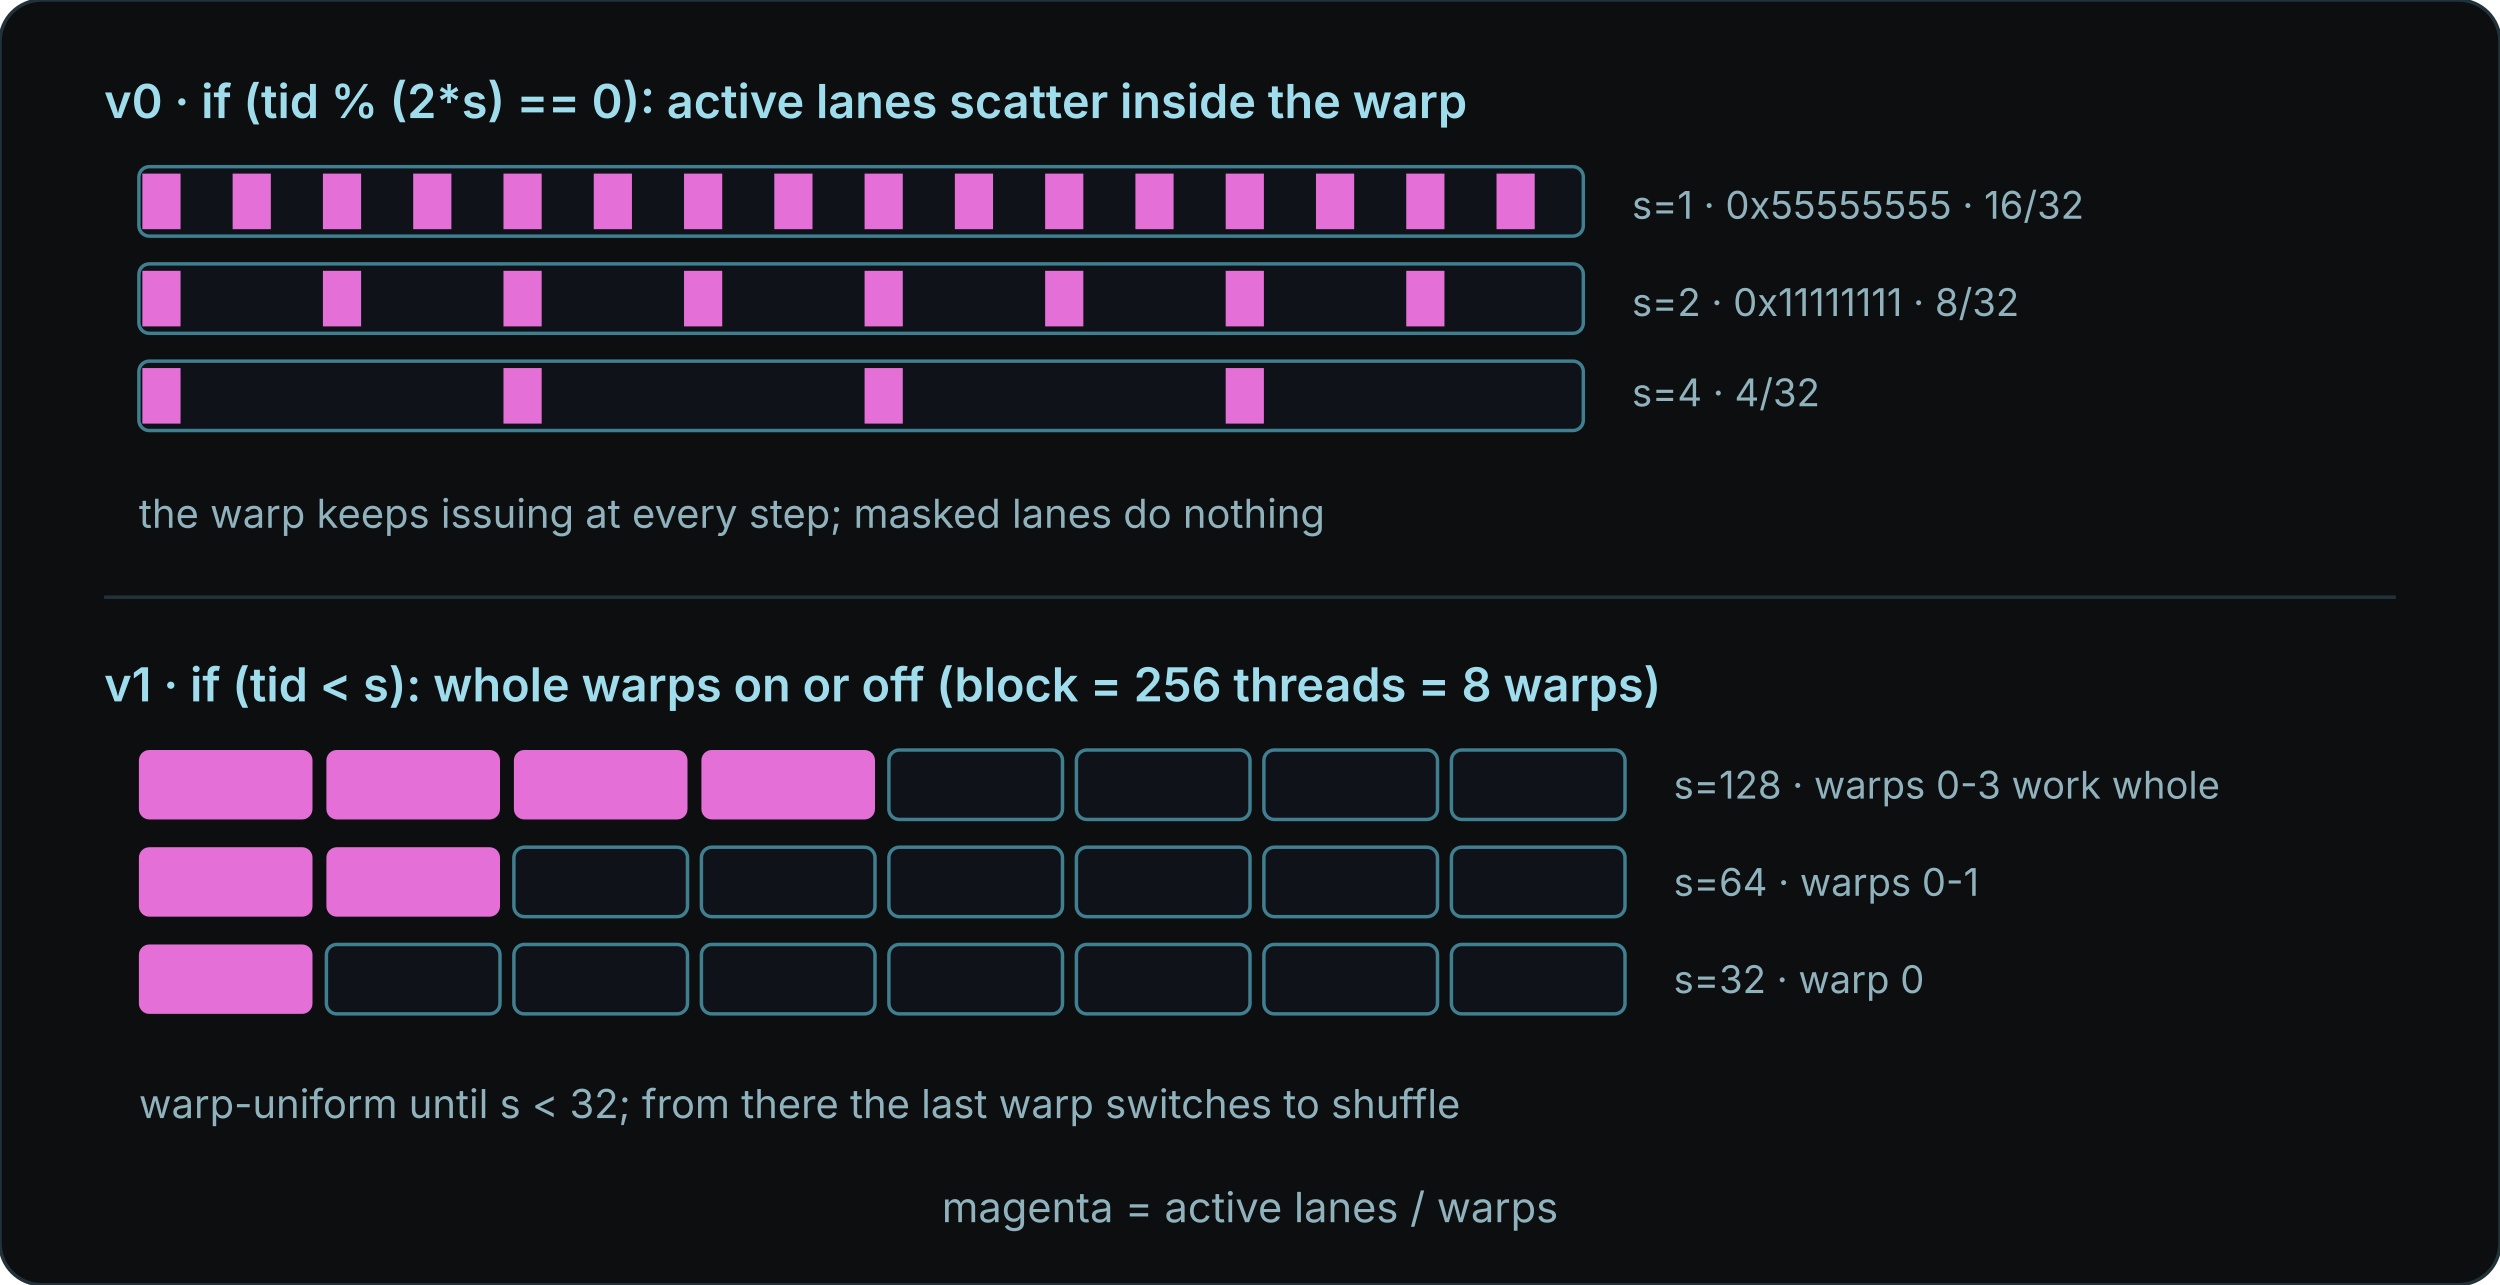
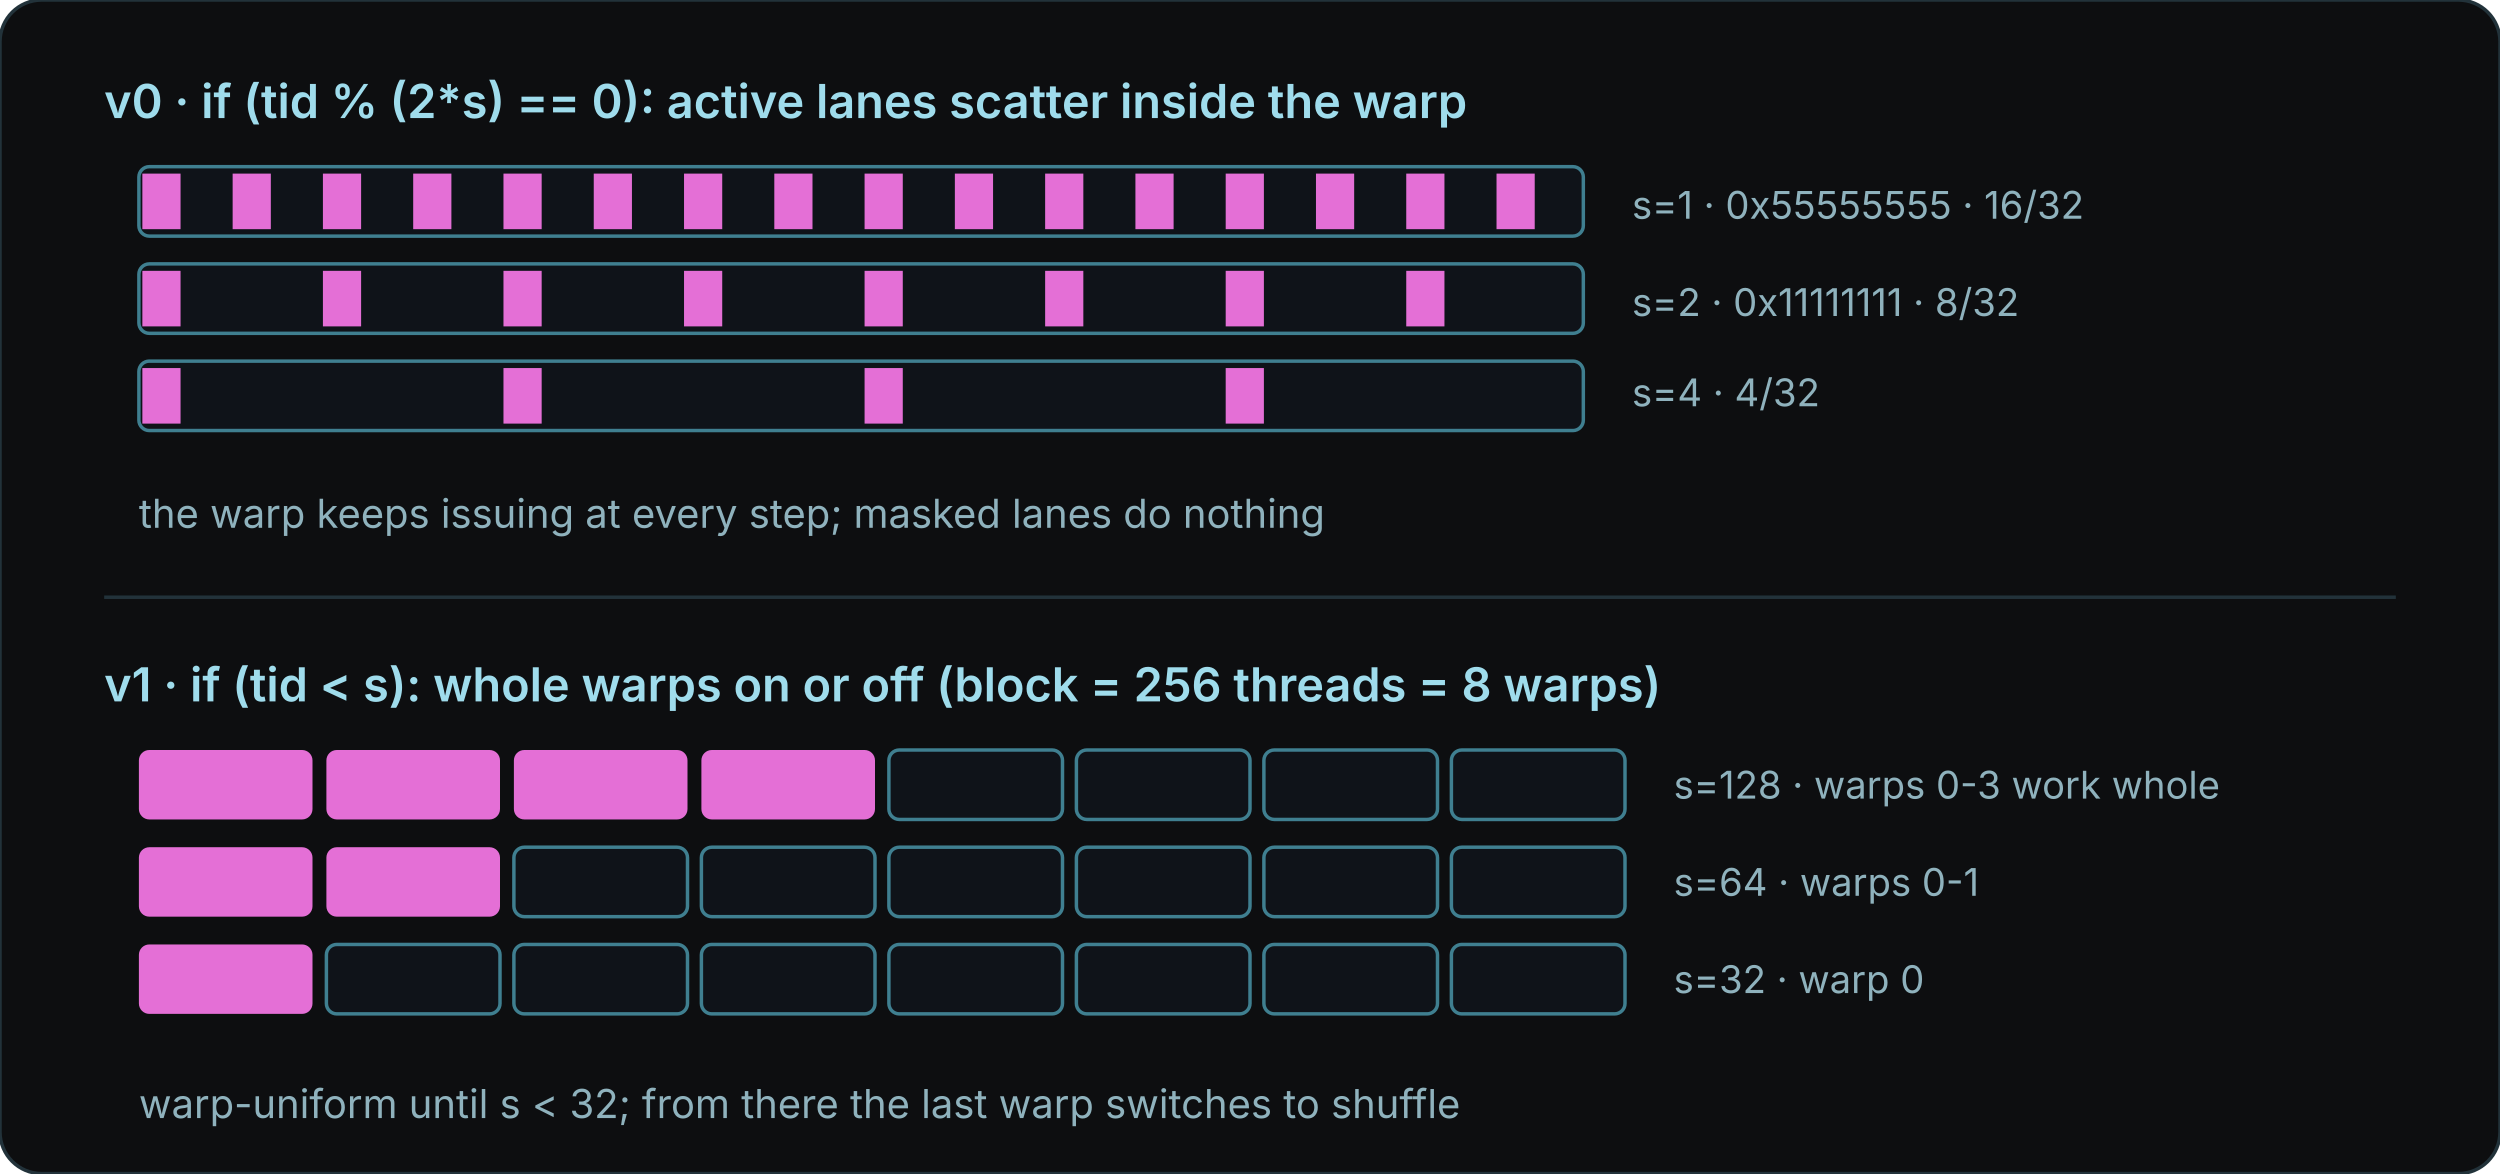
- <svg xmlns="http://www.w3.org/2000/svg" width="720" height="370" viewBox="0 0 720 370" font-family="system-ui, -apple-system, sans-serif">
-   <rect x="0" y="0" width="720" height="370" rx="12" fill="#0d0e10" stroke="#22323a" />
+ <svg xmlns="http://www.w3.org/2000/svg" width="720" height="338" viewBox="0 0 720 338" font-family="system-ui, -apple-system, sans-serif">
+   <rect x="0" y="0" width="720" height="338" rx="12" fill="#0d0e10" stroke="#22323a" />
  <text x="30" y="34" font-size="13.5" fill="#9fdcec" font-weight="600">v0 · if (tid % (2*s) == 0): active lanes scatter inside the warp</text>
  <rect x="40" y="48" width="416" height="20" rx="3" fill="#0f1319" stroke="#3f7f90" />
  <g fill="#e46fd6">
    <rect x="41" y="50" width="11" height="16" />
    <rect x="67" y="50" width="11" height="16" />
    <rect x="93" y="50" width="11" height="16" />
    <rect x="119" y="50" width="11" height="16" />
    <rect x="145" y="50" width="11" height="16" />
    <rect x="171" y="50" width="11" height="16" />
    <rect x="197" y="50" width="11" height="16" />
    <rect x="223" y="50" width="11" height="16" />
    <rect x="249" y="50" width="11" height="16" />
    <rect x="275" y="50" width="11" height="16" />
    <rect x="301" y="50" width="11" height="16" />
    <rect x="327" y="50" width="11" height="16" />
    <rect x="353" y="50" width="11" height="16" />
    <rect x="379" y="50" width="11" height="16" />
    <rect x="405" y="50" width="11" height="16" />
    <rect x="431" y="50" width="11" height="16" />
  </g>
  <text x="470" y="63" font-size="11" fill="#8fb2bd">s=1 · 0x55555555 · 16/32</text>
  <rect x="40" y="76" width="416" height="20" rx="3" fill="#0f1319" stroke="#3f7f90" />
  <g fill="#e46fd6">
    <rect x="41" y="78" width="11" height="16" />
    <rect x="93" y="78" width="11" height="16" />
    <rect x="145" y="78" width="11" height="16" />
    <rect x="197" y="78" width="11" height="16" />
    <rect x="249" y="78" width="11" height="16" />
    <rect x="301" y="78" width="11" height="16" />
    <rect x="353" y="78" width="11" height="16" />
    <rect x="405" y="78" width="11" height="16" />
  </g>
  <text x="470" y="91" font-size="11" fill="#8fb2bd">s=2 · 0x11111111 · 8/32</text>
  <rect x="40" y="104" width="416" height="20" rx="3" fill="#0f1319" stroke="#3f7f90" />
  <g fill="#e46fd6">
    <rect x="41" y="106" width="11" height="16" />
    <rect x="145" y="106" width="11" height="16" />
    <rect x="249" y="106" width="11" height="16" />
    <rect x="353" y="106" width="11" height="16" />
  </g>
  <text x="470" y="117" font-size="11" fill="#8fb2bd">s=4 · 4/32</text>
  <text x="40" y="152" font-size="11.5" fill="#8fb2bd">the warp keeps issuing at every step; masked lanes do nothing</text>
  <line x1="30" y1="172" x2="690" y2="172" stroke="#22323a" />
  <text x="30" y="202" font-size="13.5" fill="#9fdcec" font-weight="600">v1 · if (tid &lt; s): whole warps on or off (block = 256 threads = 8 warps)</text>
  <g>
    <rect x="40" y="216" width="50" height="20" rx="3" fill="#e46fd6" />
    <rect x="94" y="216" width="50" height="20" rx="3" fill="#e46fd6" />
    <rect x="148" y="216" width="50" height="20" rx="3" fill="#e46fd6" />
    <rect x="202" y="216" width="50" height="20" rx="3" fill="#e46fd6" />
    <rect x="256" y="216" width="50" height="20" rx="3" fill="#0f1319" stroke="#3f7f90" />
    <rect x="310" y="216" width="50" height="20" rx="3" fill="#0f1319" stroke="#3f7f90" />
    <rect x="364" y="216" width="50" height="20" rx="3" fill="#0f1319" stroke="#3f7f90" />
    <rect x="418" y="216" width="50" height="20" rx="3" fill="#0f1319" stroke="#3f7f90" />
  </g>
  <text x="482" y="230" font-size="11" fill="#8fb2bd">s=128 · warps 0-3 work whole</text>
  <g>
    <rect x="40" y="244" width="50" height="20" rx="3" fill="#e46fd6" />
    <rect x="94" y="244" width="50" height="20" rx="3" fill="#e46fd6" />
    <rect x="148" y="244" width="50" height="20" rx="3" fill="#0f1319" stroke="#3f7f90" />
    <rect x="202" y="244" width="50" height="20" rx="3" fill="#0f1319" stroke="#3f7f90" />
    <rect x="256" y="244" width="50" height="20" rx="3" fill="#0f1319" stroke="#3f7f90" />
    <rect x="310" y="244" width="50" height="20" rx="3" fill="#0f1319" stroke="#3f7f90" />
    <rect x="364" y="244" width="50" height="20" rx="3" fill="#0f1319" stroke="#3f7f90" />
    <rect x="418" y="244" width="50" height="20" rx="3" fill="#0f1319" stroke="#3f7f90" />
  </g>
  <text x="482" y="258" font-size="11" fill="#8fb2bd">s=64 · warps 0-1</text>
  <g>
    <rect x="40" y="272" width="50" height="20" rx="3" fill="#e46fd6" />
    <rect x="94" y="272" width="50" height="20" rx="3" fill="#0f1319" stroke="#3f7f90" />
    <rect x="148" y="272" width="50" height="20" rx="3" fill="#0f1319" stroke="#3f7f90" />
    <rect x="202" y="272" width="50" height="20" rx="3" fill="#0f1319" stroke="#3f7f90" />
    <rect x="256" y="272" width="50" height="20" rx="3" fill="#0f1319" stroke="#3f7f90" />
    <rect x="310" y="272" width="50" height="20" rx="3" fill="#0f1319" stroke="#3f7f90" />
    <rect x="364" y="272" width="50" height="20" rx="3" fill="#0f1319" stroke="#3f7f90" />
    <rect x="418" y="272" width="50" height="20" rx="3" fill="#0f1319" stroke="#3f7f90" />
  </g>
  <text x="482" y="286" font-size="11" fill="#8fb2bd">s=32 · warp 0</text>
  <text x="40" y="322" font-size="11.5" fill="#8fb2bd">warp-uniform until s &lt; 32; from there the last warp switches to shuffle</text>
-   <text x="360" y="352" font-size="12" fill="#8fb2bd" text-anchor="middle">magenta = active lanes / warps</text>
</svg>
